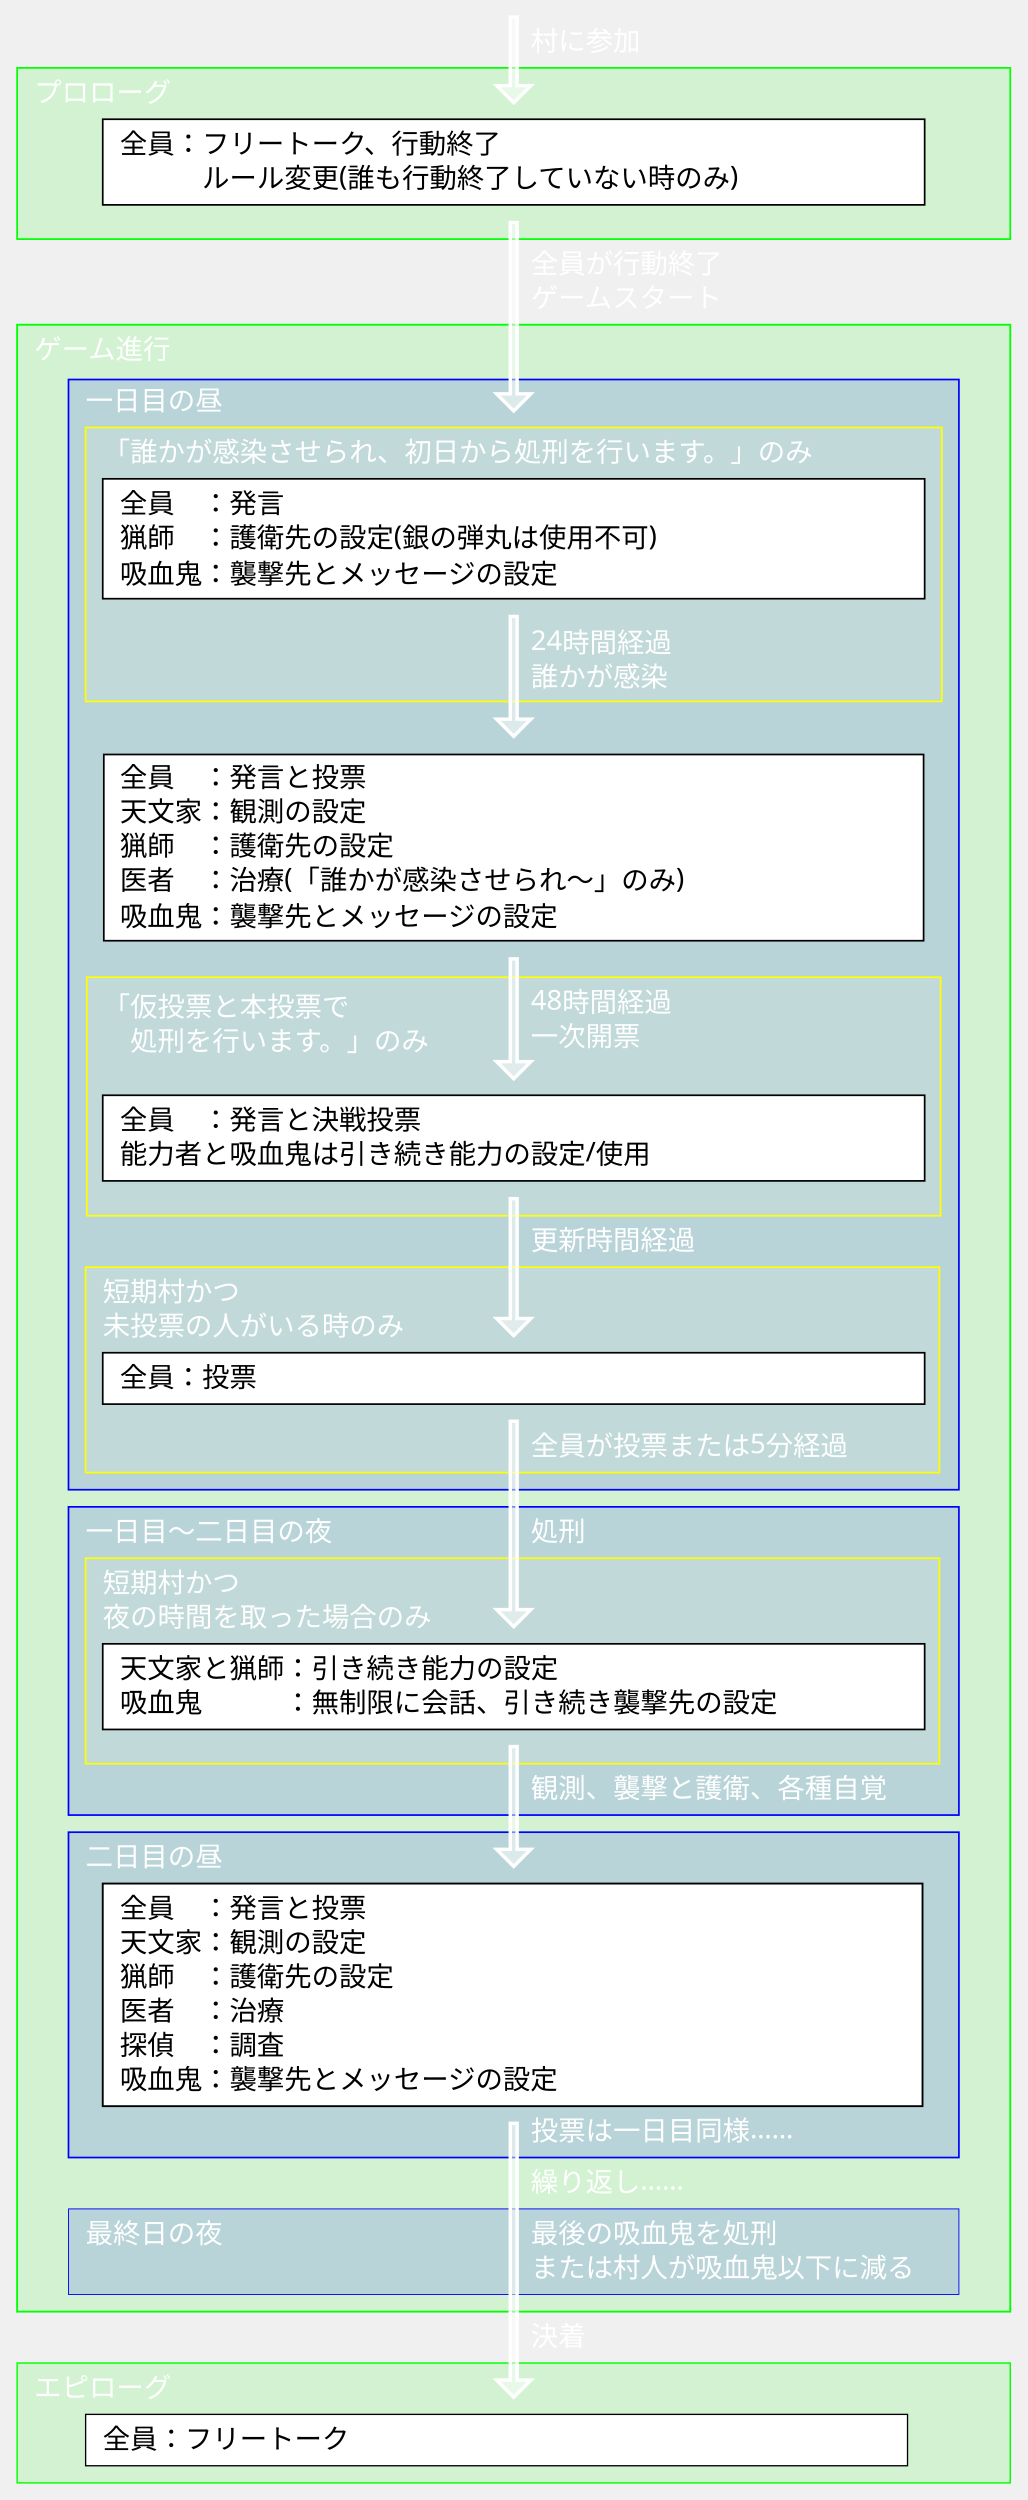
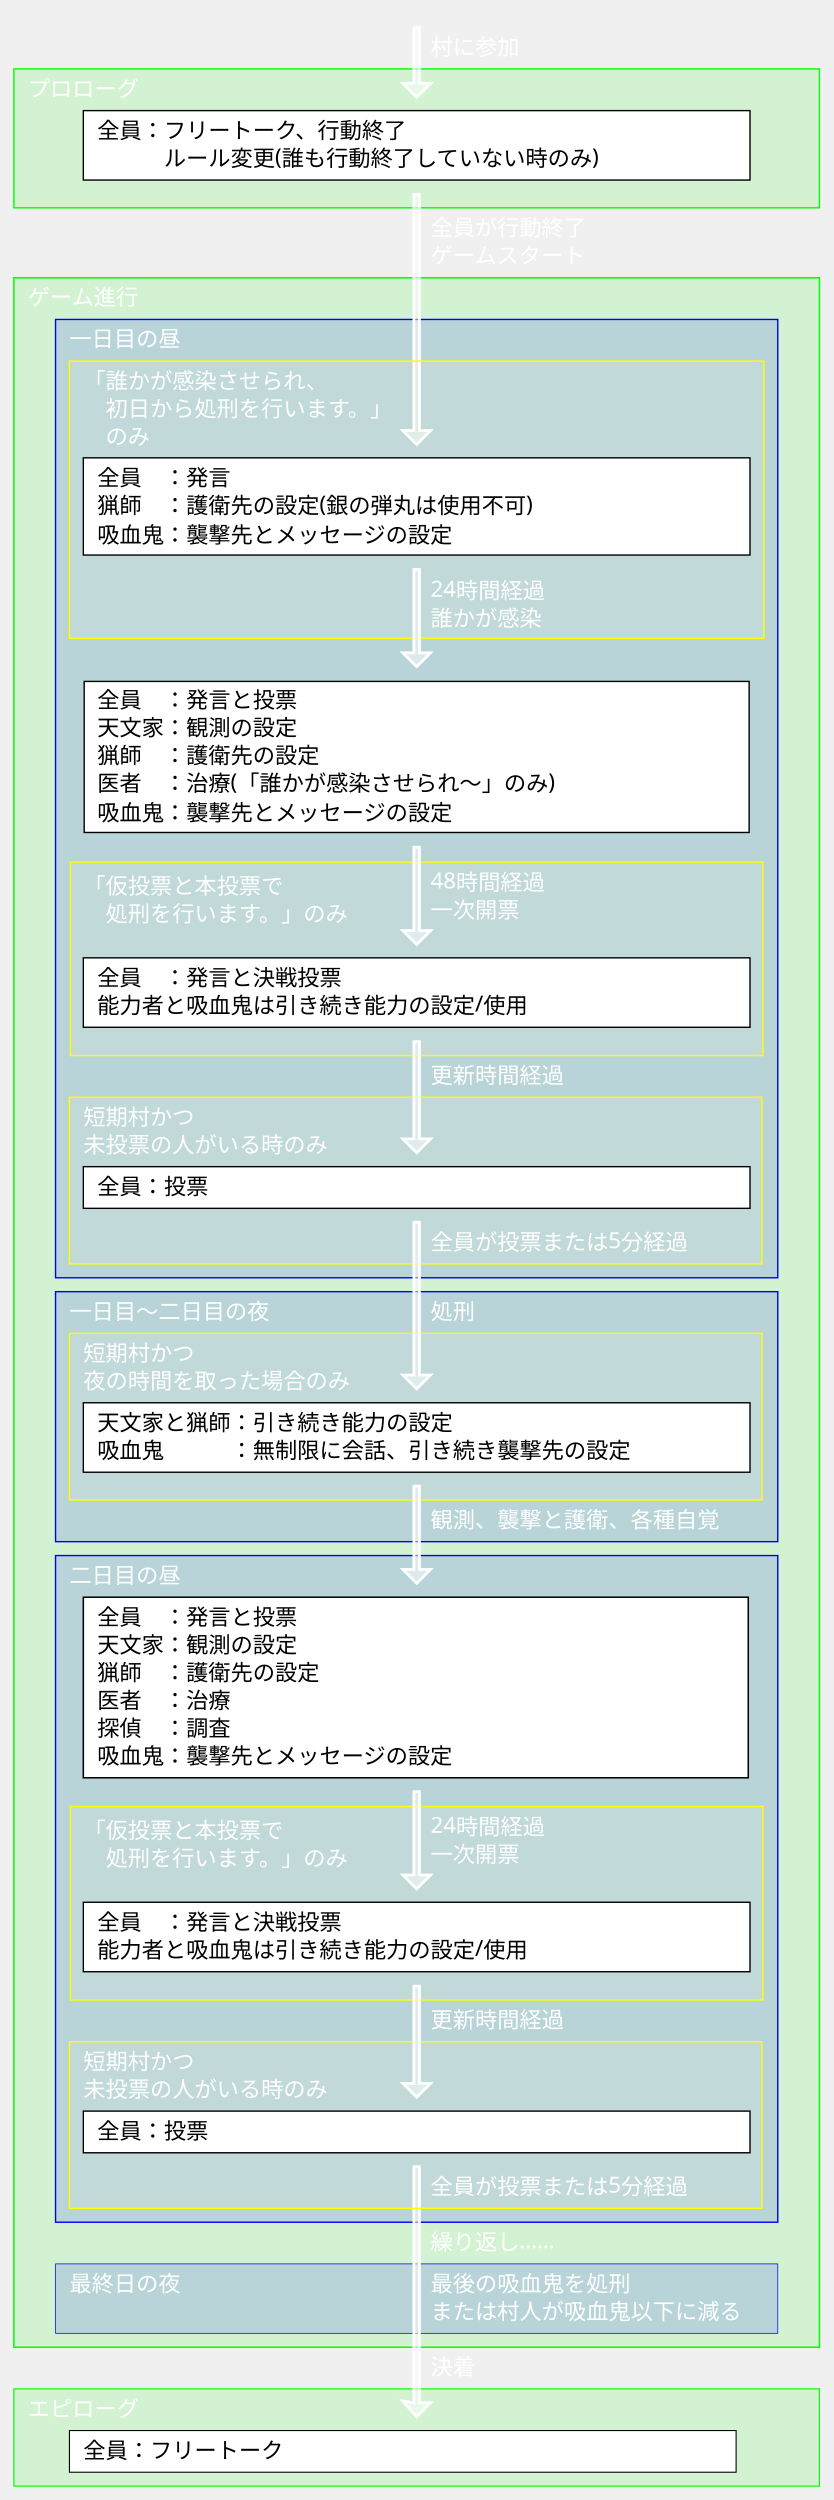
- <svg xmlns="http://www.w3.org/2000/svg" xmlns:ns1="http://www.openswatchbook.org/uri/2009/osb" width="600" height="1460" id="svg4309" version="1.1">
+ <svg xmlns="http://www.w3.org/2000/svg" xmlns:ns1="http://www.openswatchbook.org/uri/2009/osb" width="600" height="1800" id="svg4309" version="1.1">
  <defs id="defs4311">
    <marker orient="auto" refY="0" refX="0" id="TriangleOutL" style="overflow:visible">
      <path id="path5739" d="m 5.77,0 -8.65,5 0,-10 8.65,5 z" style="fill-rule:evenodd;stroke:#000000;stroke-width:1pt;marker-start:none" transform="scale(0.8,0.8)" />
    </marker>
    <marker orient="auto" refY="0" refX="0" id="Arrow2Mend" style="overflow:visible">
      <path id="path5623" style="font-size:12px;fill-rule:evenodd;stroke-width:0.625;stroke-linejoin:round" d="M 8.719,4.034 -2.207,0.016 8.719,-4.002 c -1.745,2.372 -1.735,5.617 -6e-7,8.035 z" transform="scale(-0.6,-0.6)" />
    </marker>
    <marker orient="auto" refY="0" refX="0" id="EmptyTriangleOutL" style="overflow:visible">
      <path id="path5757" d="m 5.77,0 -8.65,5 0,-10 8.65,5 z" style="fill:#ffffff;fill-rule:evenodd;stroke:#000000;stroke-width:1pt;marker-start:none" transform="matrix(0.8,0,0,0.8,-4.8,0)" />
    </marker>
    <marker orient="auto" refY="0" refX="0" id="Arrow1Lend" style="overflow:visible">
      <path id="path5599" d="M 0,0 5,-5 -12.5,0 5,5 0,0 z" style="fill-rule:evenodd;stroke:#000000;stroke-width:1pt;marker-start:none" transform="matrix(-0.8,0,0,-0.8,-10,0)" />
    </marker>
    <marker orient="auto" refY="0" refX="0" id="Arrow2Lend" style="overflow:visible">
      <path id="path5617" style="font-size:12px;fill-rule:evenodd;stroke-width:0.625;stroke-linejoin:round" d="M 8.719,4.034 -2.207,0.016 8.719,-4.002 c -1.745,2.372 -1.735,5.617 -6e-7,8.035 z" transform="matrix(-1.1,0,0,-1.1,-1.1,0)" />
    </marker>
    <linearGradient id="linearGradient5199" ns1:paint="solid">
      <stop style="stop-color:#00ffff;stop-opacity:1;" offset="0" id="stop5201" />
    </linearGradient>
  </defs>
-   <g id="layer1" transform="translate(0,407.6378)">
-     <rect y="-218" x="10" height="1160.362" width="580" id="rect7648" style="fill:#01ff01;fill-opacity:0.125;fill-rule:evenodd;stroke:#00ff00;stroke-width:1.082;stroke-linecap:butt;stroke-linejoin:miter;stroke-miterlimit:4;stroke-opacity:1;stroke-dasharray:none" />
-     <rect style="fill:#01ff01;fill-opacity:0.125;fill-rule:evenodd;stroke:#00ff00;stroke-width:1;stroke-linecap:butt;stroke-linejoin:miter;stroke-miterlimit:4;stroke-opacity:1;stroke-dasharray:none" id="rect2985" width="580" height="100" x="10" y="-368" />
+   <g id="layer1" transform="translate(0,747.6378)">
+     <rect y="-547.638" x="10" height="1490" width="580" id="rect7648" style="fill:#01ff01;fill-opacity:0.125;fill-rule:evenodd;stroke:#00ff00;stroke-width:1.082;stroke-linecap:butt;stroke-linejoin:miter;stroke-miterlimit:4;stroke-opacity:1;stroke-dasharray:none" />
+     <rect style="fill:#01ff01;fill-opacity:0.125;fill-rule:evenodd;stroke:#00ff00;stroke-width:1;stroke-linecap:butt;stroke-linejoin:miter;stroke-miterlimit:4;stroke-opacity:1;stroke-dasharray:none" id="rect2985" width="580" height="100" x="10" y="-698" />
    <flowRoot xml:space="preserve" id="flowRoot5565" style="font-size:16px;font-style:normal;font-weight:normal;line-height:125%;letter-spacing:0px;word-spacing:0px;fill:#000000;fill-opacity:1;stroke:none;font-family:Sans" transform="translate(0,-2)">
      <flowRegion id="flowRegion5567">
        <rect id="rect5569" width="3" height="51" x="122" y="143" />
      </flowRegion>
      <flowPara id="flowPara5571" />
    </flowRoot>
-     <text xml:space="preserve" style="font-size:16px;font-style:normal;font-weight:normal;line-height:125%;letter-spacing:0px;word-spacing:0px;fill:#ffffff;fill-opacity:1;stroke:none;font-family:Sans" x="20" y="-348" id="text5573">
-       <tspan id="tspan5575" x="20" y="-348">プロローグ</tspan>
+     <text xml:space="preserve" style="font-size:16px;font-style:normal;font-weight:normal;line-height:125%;letter-spacing:0px;word-spacing:0px;fill:#ffffff;fill-opacity:1;stroke:none;font-family:Sans" x="20" y="-678" id="text5573">
+       <tspan id="tspan5575" x="20" y="-678">プロローグ</tspan>
    </text>
    <flowRoot xml:space="preserve" id="flowRoot5577" style="font-size:16px;font-style:normal;font-weight:normal;line-height:125%;letter-spacing:0px;word-spacing:0px;fill:#000000;fill-opacity:1;stroke:none;font-family:Sans" transform="translate(0,-2)">
      <flowRegion id="flowRegion5579">
        <rect id="rect5581" width="15" height="32" x="1" y="33" />
      </flowRegion>
      <flowPara id="flowPara5583" />
    </flowRoot>
-     <text xml:space="preserve" style="font-size:16px;font-style:normal;font-weight:normal;line-height:125%;letter-spacing:0px;word-spacing:0px;fill:#ffffff;fill-opacity:1;stroke:none;font-family:Sans" x="310" y="-378" id="text5573-4">
-       <tspan id="tspan5575-7" x="310" y="-378">村に参加</tspan>
-     </text>
-     <rect style="fill:#ffffff;fill-opacity:1;stroke:#000000;stroke-width:1;stroke-miterlimit:4;stroke-opacity:1;stroke-dasharray:none" id="rect7020" width="480" height="50" x="60" y="-338" />
-     <text xml:space="preserve" style="font-size:16px;font-style:normal;font-weight:normal;line-height:125%;letter-spacing:0px;word-spacing:0px;fill:#000000;fill-opacity:1;stroke:none;font-family:Sans" x="70" y="-318" id="text7402">
-       <tspan id="tspan7404" x="70" y="-318">全員：フリートーク、行動終了</tspan>
-       <tspan x="70" y="-298" id="tspan7406">　　　ルール変更(誰も行動終了していない時のみ)</tspan>
-     </text>
-     <text id="text7650" y="-248" x="310" style="font-size:16px;font-style:normal;font-weight:normal;line-height:125%;letter-spacing:0px;word-spacing:0px;fill:#ffffff;fill-opacity:1;stroke:none;font-family:Sans" xml:space="preserve">
-       <tspan y="-248" x="310" id="tspan7652">全員が行動終了</tspan>
-       <tspan y="-228" x="310" id="tspan7658">ゲームスタート</tspan>
+     <text xml:space="preserve" style="font-size:16px;font-style:normal;font-weight:normal;line-height:125%;letter-spacing:0px;word-spacing:0px;fill:#ffffff;fill-opacity:1;stroke:none;font-family:Sans" x="310" y="-708" id="text5573-4">
+       <tspan id="tspan5575-7" x="310" y="-708">村に参加</tspan>
+     </text>
+     <rect style="fill:#ffffff;fill-opacity:1;stroke:#000000;stroke-width:1;stroke-miterlimit:4;stroke-opacity:1;stroke-dasharray:none" id="rect7020" width="480" height="50" x="60" y="-668" />
+     <text xml:space="preserve" style="font-size:16px;font-style:normal;font-weight:normal;line-height:125%;letter-spacing:0px;word-spacing:0px;fill:#000000;fill-opacity:1;stroke:none;font-family:Sans" x="70" y="-648" id="text7402">
+       <tspan id="tspan7404" x="70" y="-648">全員：フリートーク、行動終了</tspan>
+       <tspan x="70" y="-628" id="tspan7406">　　　ルール変更(誰も行動終了していない時のみ)</tspan>
+     </text>
+     <text id="text7650" y="-578" x="310" style="font-size:16px;font-style:normal;font-weight:normal;line-height:125%;letter-spacing:0px;word-spacing:0px;fill:#ffffff;fill-opacity:1;stroke:none;font-family:Sans" xml:space="preserve">
+       <tspan y="-578" x="310" id="tspan7652">全員が行動終了</tspan>
+       <tspan y="-558" x="310" id="tspan7658">ゲームスタート</tspan>
    </text>
    <text xml:space="preserve" style="font-size:16px;font-style:normal;font-weight:normal;line-height:125%;letter-spacing:0px;word-spacing:0px;fill:#000000;fill-opacity:1;stroke:none;font-family:Sans" x="650" y="222.362" id="text7654">
      <tspan id="tspan7656" x="650" y="222.362" />
    </text>
-     <text xml:space="preserve" style="font-size:16px;font-style:normal;font-weight:normal;line-height:125%;letter-spacing:0px;word-spacing:0px;fill:#ffffff;fill-opacity:1;stroke:none;font-family:Sans" x="20" y="-198" id="text7660">
-       <tspan id="tspan7662" x="20" y="-198">ゲーム進行</tspan>
-     </text>
-     <rect y="-186" x="40" height="648.362" width="520" id="rect7664" style="fill:#0101ff;fill-opacity:0.125;stroke:#0000ff;stroke-width:1;stroke-miterlimit:4;stroke-opacity:1;stroke-dasharray:none" />
-     <text id="text7666" y="-168" x="50" style="font-size:16px;font-style:normal;font-weight:normal;line-height:125%;letter-spacing:0px;word-spacing:0px;fill:#ffffff;fill-opacity:1;stroke:none;font-family:Sans" xml:space="preserve">
-       <tspan y="-168" x="50" id="tspan7668">一日目の昼</tspan>
-     </text>
-     <path style="fill:#ffffff;fill-opacity:0.502;stroke:#ffffff;stroke-width:2;stroke-miterlimit:4;stroke-opacity:1" d="m 302,-397.638 0,40 8,0 -10,10 -10,-10 8,0 0,-40 z" id="rect7676" />
-     <path id="path7679" d="m 302,-277.638 0,100 8,0 -10,10 -10,-10 8,0 0,-100 z" style="fill:#ffffff;fill-opacity:0.502;stroke:#ffffff;stroke-width:2;stroke-miterlimit:4;stroke-opacity:1;stroke-dasharray:none" />
-     <rect y="-158" x="50" height="160" width="500" id="rect7681" style="fill:#ffffe0;fill-opacity:0.125;stroke:#ffff00;stroke-width:1;stroke-miterlimit:4;stroke-opacity:1;stroke-dasharray:none" />
-     <text id="text7683" y="-138" x="60" style="font-size:16px;font-style:normal;font-weight:normal;line-height:125%;letter-spacing:0px;word-spacing:0px;fill:#ffffff;fill-opacity:1;stroke:none;font-family:Sans" xml:space="preserve">
-       <tspan id="tspan7687" y="-138" x="60">「誰かが感染させられ、初日から処刑を行います。」のみ</tspan>
-       <tspan y="-118" x="60" id="tspan7699" />
-     </text>
-     <rect y="-128" x="60" height="70" width="480" id="rect7715" style="fill:#ffffff;fill-opacity:1;stroke:#000000;stroke-width:1;stroke-miterlimit:4;stroke-opacity:1;stroke-dasharray:none" />
-     <text id="text7717" y="-108" x="70" style="font-size:16px;font-style:normal;font-weight:normal;line-height:125%;letter-spacing:0px;word-spacing:0px;fill:#000000;fill-opacity:1;stroke:none;font-family:Sans" xml:space="preserve">
-       <tspan id="tspan7721" y="-108" x="70">全員　：発言</tspan>
-       <tspan y="-88" x="70" id="tspan7725">猟師　：護衛先の設定(銀の弾丸は使用不可)</tspan>
-       <tspan y="-66.76" x="70" id="tspan7727">吸血鬼：襲撃先とメッセージの設定</tspan>
-     </text>
-     <text xml:space="preserve" style="font-size:16px;font-style:normal;font-weight:normal;line-height:125%;letter-spacing:0px;word-spacing:0px;fill:#ffffff;fill-opacity:1;stroke:none;font-family:Sans" x="310" y="-28" id="text7744">
-       <tspan id="tspan7748" x="310" y="-28">24時間経過</tspan>
-       <tspan x="310" y="-6.76" id="tspan7752">誰かが感染</tspan>
-     </text>
-     <rect style="fill:#ffffff;fill-opacity:1;stroke:#000000;stroke-width:1;stroke-miterlimit:4;stroke-opacity:1;stroke-dasharray:none" id="rect7754" width="478.754" height="108.754" x="60.623" y="32.985" />
-     <text xml:space="preserve" style="font-size:16px;font-style:normal;font-weight:normal;line-height:125%;letter-spacing:0px;word-spacing:0px;fill:#000000;fill-opacity:1;stroke:none;font-family:Sans" x="70" y="52" id="text7756">
-       <tspan x="70" y="52" id="tspan7780">全員　：発言と投票</tspan>
-       <tspan x="70" y="72" id="tspan7784">天文家：観測の設定</tspan>
-       <tspan x="70" y="92" id="tspan7786">猟師　：護衛先の設定</tspan>
-       <tspan x="70" y="112" id="tspan7788">医者　：治療(「誰かが感染させられ〜」のみ)</tspan>
-       <tspan x="70" y="133.24" id="tspan7790">吸血鬼：襲撃先とメッセージの設定</tspan>
-     </text>
-     <path style="fill:#ffffff;fill-opacity:0.502;stroke:#ffffff;stroke-width:2;stroke-miterlimit:4;stroke-opacity:1;stroke-dasharray:none" d="m 302,-47.638 0,60 8,0 -10,10 -10,-10 8,0 0,-60 z" id="path7729" />
-     <rect style="fill:#ffffe0;fill-opacity:0.125;stroke:#ffff00;stroke-width:1;stroke-miterlimit:4;stroke-opacity:1;stroke-dasharray:none" id="rect7792" width="498.617" height="139.309" x="50.691" y="163.054" />
-     <path id="path7794" d="m 302,152.362 0,60 8,0 -10,10 -10,-10 8,0 0,-60 z" style="fill:#ffffff;fill-opacity:0.502;stroke:#ffffff;stroke-width:2;stroke-miterlimit:4;stroke-opacity:1;stroke-dasharray:none" />
-     <text id="text7796" y="182" x="310" style="font-size:16px;font-style:normal;font-weight:normal;line-height:125%;letter-spacing:0px;word-spacing:0px;fill:#ffffff;fill-opacity:1;stroke:none;font-family:Sans" xml:space="preserve">
-       <tspan id="tspan7800" y="182" x="310">48時間経過</tspan>
-       <tspan y="203.24" x="310" id="tspan7804">一次開票</tspan>
-     </text>
-     <text xml:space="preserve" style="font-size:16px;font-style:normal;font-weight:normal;line-height:125%;letter-spacing:0px;word-spacing:0px;fill:#ffffff;fill-opacity:1;stroke:none;font-family:Sans" x="60" y="186" id="text7806">
-       <tspan x="60" y="186" id="tspan7808">「仮投票と本投票で</tspan>
-       <tspan x="60" y="206" id="tspan7812">　処刑を行います。」のみ</tspan>
-       <tspan id="tspan7810" x="60" y="226" />
-     </text>
-     <rect y="232" x="60" height="50" width="480" id="rect7814" style="fill:#ffffff;fill-opacity:1;stroke:#000000;stroke-width:1;stroke-miterlimit:4;stroke-opacity:1;stroke-dasharray:none" />
-     <text id="text7816" y="252" x="70" style="font-size:16px;font-style:normal;font-weight:normal;line-height:125%;letter-spacing:0px;word-spacing:0px;fill:#000000;fill-opacity:1;stroke:none;font-family:Sans" xml:space="preserve">
-       <tspan id="tspan7826" y="252" x="70">全員　：発言と決戦投票</tspan>
-       <tspan y="272" x="70" id="tspan7839">能力者と吸血鬼は引き続き能力の設定/使用</tspan>
-     </text>
-     <rect y="332.362" x="50" height="120" width="498.617" id="rect3069" style="fill:#ffffe0;fill-opacity:0.125;stroke:#ffff00;stroke-width:1;stroke-miterlimit:4;stroke-opacity:1;stroke-dasharray:none" />
-     <text xml:space="preserve" style="font-size:16px;font-style:normal;font-weight:normal;line-height:125%;letter-spacing:0px;word-spacing:0px;fill:#ffffff;fill-opacity:1;stroke:none;font-family:Sans" x="310" y="322.362" id="text3071">
-       <tspan id="tspan3075" x="310" y="322.362">更新時間経過</tspan>
-     </text>
-     <text id="text3081" y="352.362" x="60" style="font-size:16px;font-style:normal;font-weight:normal;line-height:125%;letter-spacing:0px;word-spacing:0px;fill:#ffffff;fill-opacity:1;stroke:none;font-family:Sans" xml:space="preserve">
-       <tspan y="352.362" x="60" id="tspan3087">短期村かつ</tspan>
-       <tspan y="372.362" x="60" id="tspan3094">未投票の人がいる時のみ</tspan>
-     </text>
-     <rect style="fill:#ffffff;fill-opacity:1;stroke:#000000;stroke-width:1;stroke-miterlimit:4;stroke-opacity:1;stroke-dasharray:none" id="rect3096" width="480" height="30" x="60" y="382.362" />
-     <text xml:space="preserve" style="font-size:16px;font-style:normal;font-weight:normal;line-height:125%;letter-spacing:0px;word-spacing:0px;fill:#000000;fill-opacity:1;stroke:none;font-family:Sans" x="70" y="402.362" id="text3098">
-       <tspan id="tspan3102" x="70" y="402.362">全員：投票</tspan>
-     </text>
-     <text id="text3108" y="442.362" x="310" style="font-size:16px;font-style:normal;font-weight:normal;line-height:125%;letter-spacing:0px;word-spacing:0px;fill:#ffffff;fill-opacity:1;stroke:none;font-family:Sans" xml:space="preserve">
-       <tspan y="442.362" x="310" id="tspan3110">全員が投票または5分経過</tspan>
-     </text>
-     <rect style="fill:#0101ff;fill-opacity:0.125;stroke:#0000ff;stroke-width:1;stroke-miterlimit:4;stroke-opacity:1;stroke-dasharray:none" id="rect3112" width="520" height="180" x="40" y="472.362" />
-     <rect style="fill:#ffffe0;fill-opacity:0.125;stroke:#ffff00;stroke-width:1;stroke-miterlimit:4;stroke-opacity:1;stroke-dasharray:none" id="rect3114" width="498.617" height="120" x="50" y="502.362" />
-     <text id="text3116" y="492.362" x="310" style="font-size:16px;font-style:normal;font-weight:normal;line-height:125%;letter-spacing:0px;word-spacing:0px;fill:#ffffff;fill-opacity:1;stroke:none;font-family:Sans" xml:space="preserve">
-       <tspan y="492.362" x="310" id="tspan3118">処刑</tspan>
+     <text xml:space="preserve" style="font-size:16px;font-style:normal;font-weight:normal;line-height:125%;letter-spacing:0px;word-spacing:0px;fill:#ffffff;fill-opacity:1;stroke:none;font-family:Sans" x="20" y="-528" id="text7660">
+       <tspan id="tspan7662" x="20" y="-528">ゲーム進行</tspan>
+     </text>
+     <rect y="-517.638" x="40" height="690" width="520" id="rect7664" style="fill:#0101ff;fill-opacity:0.125;stroke:#0000ff;stroke-width:1;stroke-miterlimit:4;stroke-opacity:1;stroke-dasharray:none" />
+     <text id="text7666" y="-498" x="50" style="font-size:16px;font-style:normal;font-weight:normal;line-height:125%;letter-spacing:0px;word-spacing:0px;fill:#ffffff;fill-opacity:1;stroke:none;font-family:Sans" xml:space="preserve">
+       <tspan y="-498" x="50" id="tspan7668">一日目の昼</tspan>
+     </text>
+     <path style="fill:#ffffff;fill-opacity:0.502;stroke:#ffffff;stroke-width:2;stroke-miterlimit:4;stroke-opacity:1" d="m 302,-727.638 0,40 8,0 -10,10 -10,-10 8,0 0,-40 z" id="rect7676" />
+     <path id="path7679" d="m 302,-607.638 0,170 8,0 -10,10 -10,-10 8,0 0,-170 z" style="fill:#ffffff;fill-opacity:0.502;stroke:#ffffff;stroke-width:2;stroke-miterlimit:4;stroke-opacity:1;stroke-dasharray:none" />
+     <rect y="-487.638" x="50" height="199.638" width="500" id="rect7681" style="fill:#ffffe0;fill-opacity:0.125;stroke:#ffff00;stroke-width:1;stroke-miterlimit:4;stroke-opacity:1;stroke-dasharray:none" />
+     <text id="text7683" y="-467.638" x="60" style="font-size:16px;font-style:normal;font-weight:normal;line-height:125%;letter-spacing:0px;word-spacing:0px;fill:#ffffff;fill-opacity:1;stroke:none;font-family:Sans" xml:space="preserve">
+       <tspan id="tspan7687" y="-467.638" x="60">「誰かが感染させられ、</tspan>
+       <tspan y="-447.638" x="60" id="tspan4183">　初日から処刑を行います。」</tspan>
+       <tspan y="-427.638" x="60" id="tspan4193">　のみ</tspan>
+       <tspan y="-407.638" x="60" id="tspan7699" />
+     </text>
+     <rect y="-418" x="60" height="70" width="480" id="rect7715" style="fill:#ffffff;fill-opacity:1;stroke:#000000;stroke-width:1;stroke-miterlimit:4;stroke-opacity:1;stroke-dasharray:none" />
+     <text id="text7717" y="-398" x="70" style="font-size:16px;font-style:normal;font-weight:normal;line-height:125%;letter-spacing:0px;word-spacing:0px;fill:#000000;fill-opacity:1;stroke:none;font-family:Sans" xml:space="preserve">
+       <tspan id="tspan7721" y="-398" x="70">全員　：発言</tspan>
+       <tspan y="-378" x="70" id="tspan7725">猟師　：護衛先の設定(銀の弾丸は使用不可)</tspan>
+       <tspan y="-356.76" x="70" id="tspan7727">吸血鬼：襲撃先とメッセージの設定</tspan>
+     </text>
+     <text xml:space="preserve" style="font-size:16px;font-style:normal;font-weight:normal;line-height:125%;letter-spacing:0px;word-spacing:0px;fill:#ffffff;fill-opacity:1;stroke:none;font-family:Sans" x="310" y="-318" id="text7744">
+       <tspan id="tspan7748" x="310" y="-318">24時間経過</tspan>
+       <tspan x="310" y="-296.76" id="tspan7752">誰かが感染</tspan>
+     </text>
+     <rect style="fill:#ffffff;fill-opacity:1;stroke:#000000;stroke-width:1;stroke-miterlimit:4;stroke-opacity:1;stroke-dasharray:none" id="rect7754" width="478.754" height="108.754" x="60.623" y="-257.015" />
+     <text xml:space="preserve" style="font-size:16px;font-style:normal;font-weight:normal;line-height:125%;letter-spacing:0px;word-spacing:0px;fill:#000000;fill-opacity:1;stroke:none;font-family:Sans" x="70" y="-238" id="text7756">
+       <tspan x="70" y="-238" id="tspan7780">全員　：発言と投票</tspan>
+       <tspan x="70" y="-218" id="tspan7784">天文家：観測の設定</tspan>
+       <tspan x="70" y="-198" id="tspan7786">猟師　：護衛先の設定</tspan>
+       <tspan x="70" y="-178" id="tspan7788">医者　：治療(「誰かが感染させられ〜」のみ)</tspan>
+       <tspan x="70" y="-156.76" id="tspan7790">吸血鬼：襲撃先とメッセージの設定</tspan>
+     </text>
+     <path style="fill:#ffffff;fill-opacity:0.502;stroke:#ffffff;stroke-width:2;stroke-miterlimit:4;stroke-opacity:1;stroke-dasharray:none" d="m 302,-337.638 0,60 8,0 -10,10 -10,-10 8,0 0,-60 z" id="path7729" />
+     <rect style="fill:#ffffe0;fill-opacity:0.125;stroke:#ffff00;stroke-width:1;stroke-miterlimit:4;stroke-opacity:1;stroke-dasharray:none" id="rect7792" width="498.617" height="139.309" x="50.691" y="-126.946" />
+     <path id="path7794" d="m 302,-137.638 0,60 8,0 -10,10 -10,-10 8,0 0,-60 z" style="fill:#ffffff;fill-opacity:0.502;stroke:#ffffff;stroke-width:2;stroke-miterlimit:4;stroke-opacity:1;stroke-dasharray:none" />
+     <text id="text7796" y="-108" x="310" style="font-size:16px;font-style:normal;font-weight:normal;line-height:125%;letter-spacing:0px;word-spacing:0px;fill:#ffffff;fill-opacity:1;stroke:none;font-family:Sans" xml:space="preserve">
+       <tspan id="tspan7800" y="-108" x="310">48時間経過</tspan>
+       <tspan y="-86.76" x="310" id="tspan7804">一次開票</tspan>
+     </text>
+     <text xml:space="preserve" style="font-size:16px;font-style:normal;font-weight:normal;line-height:125%;letter-spacing:0px;word-spacing:0px;fill:#ffffff;fill-opacity:1;stroke:none;font-family:Sans" x="60" y="-104" id="text7806">
+       <tspan x="60" y="-104" id="tspan7808">「仮投票と本投票で</tspan>
+       <tspan x="60" y="-84" id="tspan7812">　処刑を行います。」のみ</tspan>
+       <tspan id="tspan7810" x="60" y="-64" />
+     </text>
+     <rect y="-58" x="60" height="50" width="480" id="rect7814" style="fill:#ffffff;fill-opacity:1;stroke:#000000;stroke-width:1;stroke-miterlimit:4;stroke-opacity:1;stroke-dasharray:none" />
+     <text id="text7816" y="-38" x="70" style="font-size:16px;font-style:normal;font-weight:normal;line-height:125%;letter-spacing:0px;word-spacing:0px;fill:#000000;fill-opacity:1;stroke:none;font-family:Sans" xml:space="preserve">
+       <tspan id="tspan7826" y="-38" x="70">全員　：発言と決戦投票</tspan>
+       <tspan y="-18" x="70" id="tspan7839">能力者と吸血鬼は引き続き能力の設定/使用</tspan>
+     </text>
+     <rect y="42.362" x="50" height="120" width="498.617" id="rect3069" style="fill:#ffffe0;fill-opacity:0.125;stroke:#ffff00;stroke-width:1;stroke-miterlimit:4;stroke-opacity:1;stroke-dasharray:none" />
+     <text xml:space="preserve" style="font-size:16px;font-style:normal;font-weight:normal;line-height:125%;letter-spacing:0px;word-spacing:0px;fill:#ffffff;fill-opacity:1;stroke:none;font-family:Sans" x="310" y="32.362" id="text3071">
+       <tspan id="tspan3075" x="310" y="32.362">更新時間経過</tspan>
+     </text>
+     <text id="text3081" y="62.362" x="60" style="font-size:16px;font-style:normal;font-weight:normal;line-height:125%;letter-spacing:0px;word-spacing:0px;fill:#ffffff;fill-opacity:1;stroke:none;font-family:Sans" xml:space="preserve">
+       <tspan y="62.362" x="60" id="tspan3087">短期村かつ</tspan>
+       <tspan y="82.362" x="60" id="tspan3094">未投票の人がいる時のみ</tspan>
+     </text>
+     <rect style="fill:#ffffff;fill-opacity:1;stroke:#000000;stroke-width:1;stroke-miterlimit:4;stroke-opacity:1;stroke-dasharray:none" id="rect3096" width="480" height="30" x="60" y="92.362" />
+     <text xml:space="preserve" style="font-size:16px;font-style:normal;font-weight:normal;line-height:125%;letter-spacing:0px;word-spacing:0px;fill:#000000;fill-opacity:1;stroke:none;font-family:Sans" x="70" y="112.362" id="text3098">
+       <tspan id="tspan3102" x="70" y="112.362">全員：投票</tspan>
+     </text>
+     <text id="text3108" y="152.362" x="310" style="font-size:16px;font-style:normal;font-weight:normal;line-height:125%;letter-spacing:0px;word-spacing:0px;fill:#ffffff;fill-opacity:1;stroke:none;font-family:Sans" xml:space="preserve">
+       <tspan y="152.362" x="310" id="tspan3110">全員が投票または5分経過</tspan>
+     </text>
+     <rect style="fill:#0101ff;fill-opacity:0.125;stroke:#0000ff;stroke-width:1;stroke-miterlimit:4;stroke-opacity:1;stroke-dasharray:none" id="rect3112" width="520" height="180" x="40" y="182.362" />
+     <rect style="fill:#ffffe0;fill-opacity:0.125;stroke:#ffff00;stroke-width:1;stroke-miterlimit:4;stroke-opacity:1;stroke-dasharray:none" id="rect3114" width="498.617" height="120" x="50" y="212.362" />
+     <text id="text3116" y="202.362" x="310" style="font-size:16px;font-style:normal;font-weight:normal;line-height:125%;letter-spacing:0px;word-spacing:0px;fill:#ffffff;fill-opacity:1;stroke:none;font-family:Sans" xml:space="preserve">
+       <tspan y="202.362" x="310" id="tspan3118">処刑</tspan>
    </text>
    <flowRoot xml:space="preserve" id="flowRoot3120" style="font-size:16px;font-style:normal;font-weight:normal;line-height:125%;letter-spacing:0px;word-spacing:0px;fill:#000000;fill-opacity:1;stroke:none;font-family:Sans" transform="translate(0,-149.6378)">
      <flowRegion id="flowRegion3122">
        <rect id="rect3124" width="3" height="26" x="240" y="886" />
      </flowRegion>
      <flowPara id="flowPara3126" />
    </flowRoot>
-     <text xml:space="preserve" style="font-size:16px;font-style:normal;font-weight:normal;line-height:125%;letter-spacing:0px;word-spacing:0px;fill:#ffffff;fill-opacity:1;stroke:none;font-family:Sans" x="50" y="492.362" id="text3128">
-       <tspan id="tspan3130" x="50" y="492.362">一日目〜二日目の夜</tspan>
-     </text>
-     <path id="path3106" d="m 302,422.362 0,110 8,0 -10,10 -10,-10 8,0 0,-110 z" style="fill:#ffffff;fill-opacity:0.502;stroke:#ffffff;stroke-width:2;stroke-miterlimit:4;stroke-opacity:1;stroke-dasharray:none" />
-     <path style="fill:#ffffff;fill-opacity:0.502;stroke:#ffffff;stroke-width:2;stroke-miterlimit:4;stroke-opacity:1;stroke-dasharray:none" d="m 302,292.362 0,70 8,0 -10,10 -10,-10 8,0 0,-70 z" id="path3079" />
-     <text xml:space="preserve" style="font-size:16px;font-style:normal;font-weight:normal;line-height:125%;letter-spacing:0px;word-spacing:0px;fill:#ffffff;fill-opacity:1;stroke:none;font-family:Sans" x="60" y="522.362" id="text3132">
-       <tspan id="tspan3134" x="60" y="522.362">短期村かつ</tspan>
-       <tspan x="60" y="542.362" id="tspan3138">夜の時間を取った場合のみ</tspan>
-       <tspan id="tspan3136" x="60" y="562.362" />
-     </text>
-     <rect y="552.362" x="60" height="50" width="480" id="rect3140" style="fill:#ffffff;fill-opacity:1;stroke:#000000;stroke-width:1;stroke-miterlimit:4;stroke-opacity:1;stroke-dasharray:none" />
-     <text id="text3142" y="572.362" x="70" style="font-size:16px;font-style:normal;font-weight:normal;line-height:125%;letter-spacing:0px;word-spacing:0px;fill:#000000;fill-opacity:1;stroke:none;font-family:Sans" xml:space="preserve">
-       <tspan y="572.362" x="70" id="tspan3144">天文家と猟師：引き続き能力の設定</tspan>
-       <tspan y="592.362" x="70" id="tspan3146">吸血鬼　　　：無制限に会話、引き続き襲撃先の設定</tspan>
-     </text>
-     <text xml:space="preserve" style="font-size:16px;font-style:normal;font-weight:normal;line-height:125%;letter-spacing:0px;word-spacing:0px;fill:#ffffff;fill-opacity:1;stroke:none;font-family:Sans" x="310" y="642.362" id="text3150">
-       <tspan x="310" y="642.362" id="tspan3156">観測、襲撃と護衛、各種自覚</tspan>
-     </text>
-     <rect y="662.362" x="40" height="190" width="520" id="rect3162" style="fill:#0101ff;fill-opacity:0.125;stroke:#0000ff;stroke-width:1;stroke-miterlimit:4;stroke-opacity:1;stroke-dasharray:none" />
-     <path style="fill:#ffffff;fill-opacity:0.502;stroke:#ffffff;stroke-width:2;stroke-miterlimit:4;stroke-opacity:1;stroke-dasharray:none" d="m 302,612.362 0,60 8,0 -10,10 -10,-10 8,0 0,-60 z" id="path3148" />
-     <text id="text3962" y="682.362" x="50" style="font-size:16px;font-style:normal;font-weight:normal;line-height:125%;letter-spacing:0px;word-spacing:0px;fill:#ffffff;fill-opacity:1;stroke:none;font-family:Sans" xml:space="preserve">
-       <tspan y="682.362" x="50" id="tspan3964">二日目の昼</tspan>
-     </text>
-     <rect y="692.362" x="60" height="130" width="478.754" id="rect3966" style="fill:#ffffff;fill-opacity:1;stroke:#000000;stroke-width:1.093;stroke-miterlimit:4;stroke-opacity:1;stroke-dasharray:none" />
-     <text id="text3968" y="712.362" x="70" style="font-size:16px;font-style:normal;font-weight:normal;line-height:125%;letter-spacing:0px;word-spacing:0px;fill:#000000;fill-opacity:1;stroke:none;font-family:Sans" xml:space="preserve">
-       <tspan id="tspan3970" y="712.362" x="70">全員　：発言と投票</tspan>
-       <tspan id="tspan3972" y="732.362" x="70">天文家：観測の設定</tspan>
-       <tspan id="tspan3974" y="752.362" x="70">猟師　：護衛先の設定</tspan>
-       <tspan id="tspan3976" y="772.362" x="70">医者　：治療</tspan>
-       <tspan y="792.362" x="70" id="tspan3984">探偵　：調査</tspan>
-       <tspan id="tspan3978" y="812.362" x="70">吸血鬼：襲撃先とメッセージの設定</tspan>
+     <text xml:space="preserve" style="font-size:16px;font-style:normal;font-weight:normal;line-height:125%;letter-spacing:0px;word-spacing:0px;fill:#ffffff;fill-opacity:1;stroke:none;font-family:Sans" x="50" y="202.362" id="text3128">
+       <tspan id="tspan3130" x="50" y="202.362">一日目〜二日目の夜</tspan>
+     </text>
+     <path id="path3106" d="m 302,132.362 0,110 8,0 -10,10 -10,-10 8,0 0,-110 z" style="fill:#ffffff;fill-opacity:0.502;stroke:#ffffff;stroke-width:2;stroke-miterlimit:4;stroke-opacity:1;stroke-dasharray:none" />
+     <path style="fill:#ffffff;fill-opacity:0.502;stroke:#ffffff;stroke-width:2;stroke-miterlimit:4;stroke-opacity:1;stroke-dasharray:none" d="m 302,2.362 0,70 8,0 -10,10 -10,-10 8,0 0,-70 z" id="path3079" />
+     <text xml:space="preserve" style="font-size:16px;font-style:normal;font-weight:normal;line-height:125%;letter-spacing:0px;word-spacing:0px;fill:#ffffff;fill-opacity:1;stroke:none;font-family:Sans" x="60" y="232.362" id="text3132">
+       <tspan id="tspan3134" x="60" y="232.362">短期村かつ</tspan>
+       <tspan x="60" y="252.362" id="tspan3138">夜の時間を取った場合のみ</tspan>
+       <tspan id="tspan3136" x="60" y="272.362" />
+     </text>
+     <rect y="262.362" x="60" height="50" width="480" id="rect3140" style="fill:#ffffff;fill-opacity:1;stroke:#000000;stroke-width:1;stroke-miterlimit:4;stroke-opacity:1;stroke-dasharray:none" />
+     <text id="text3142" y="282.362" x="70" style="font-size:16px;font-style:normal;font-weight:normal;line-height:125%;letter-spacing:0px;word-spacing:0px;fill:#000000;fill-opacity:1;stroke:none;font-family:Sans" xml:space="preserve">
+       <tspan y="282.362" x="70" id="tspan3144">天文家と猟師：引き続き能力の設定</tspan>
+       <tspan y="302.362" x="70" id="tspan3146">吸血鬼　　　：無制限に会話、引き続き襲撃先の設定</tspan>
+     </text>
+     <text xml:space="preserve" style="font-size:16px;font-style:normal;font-weight:normal;line-height:125%;letter-spacing:0px;word-spacing:0px;fill:#ffffff;fill-opacity:1;stroke:none;font-family:Sans" x="310" y="352.362" id="text3150">
+       <tspan x="310" y="352.362" id="tspan3156">観測、襲撃と護衛、各種自覚</tspan>
+     </text>
+     <rect y="372.362" x="40" height="480" width="520" id="rect3162" style="fill:#0101ff;fill-opacity:0.125;stroke:#0000ff;stroke-width:1;stroke-miterlimit:4;stroke-opacity:1;stroke-dasharray:none" />
+     <path style="fill:#ffffff;fill-opacity:0.502;stroke:#ffffff;stroke-width:2;stroke-miterlimit:4;stroke-opacity:1;stroke-dasharray:none" d="m 302,322.362 0,60 8,0 -10,10 -10,-10 8,0 0,-60 z" id="path3148" />
+     <text id="text3962" y="392.362" x="50" style="font-size:16px;font-style:normal;font-weight:normal;line-height:125%;letter-spacing:0px;word-spacing:0px;fill:#ffffff;fill-opacity:1;stroke:none;font-family:Sans" xml:space="preserve">
+       <tspan y="392.362" x="50" id="tspan3964">二日目の昼</tspan>
+     </text>
+     <rect y="402.362" x="60" height="130" width="478.754" id="rect3966" style="fill:#ffffff;fill-opacity:1;stroke:#000000;stroke-width:1.093;stroke-miterlimit:4;stroke-opacity:1;stroke-dasharray:none" />
+     <text id="text3968" y="422.362" x="70" style="font-size:16px;font-style:normal;font-weight:normal;line-height:125%;letter-spacing:0px;word-spacing:0px;fill:#000000;fill-opacity:1;stroke:none;font-family:Sans" xml:space="preserve">
+       <tspan id="tspan3970" y="422.362" x="70">全員　：発言と投票</tspan>
+       <tspan id="tspan3972" y="442.362" x="70">天文家：観測の設定</tspan>
+       <tspan id="tspan3974" y="462.362" x="70">猟師　：護衛先の設定</tspan>
+       <tspan id="tspan3976" y="482.362" x="70">医者　：治療</tspan>
+       <tspan y="502.362" x="70" id="tspan3984">探偵　：調査</tspan>
+       <tspan id="tspan3978" y="522.362" x="70">吸血鬼：襲撃先とメッセージの設定</tspan>
    </text>
    <text xml:space="preserve" style="font-size:16px;font-style:normal;font-weight:normal;line-height:125%;letter-spacing:0px;word-spacing:0px;fill:#000000;fill-opacity:1;stroke:none;font-family:Sans" x="636" y="162.362" id="text3980">
      <tspan id="tspan3982" x="636" y="162.362" />
-     </text>
-     <text id="text3992" y="842.362" x="310" style="font-size:16px;font-style:normal;font-weight:normal;line-height:125%;letter-spacing:0px;word-spacing:0px;fill:#ffffff;fill-opacity:1;stroke:none;font-family:Sans" xml:space="preserve">
-       <tspan id="tspan3994" y="842.362" x="310">投票は一日目同様……</tspan>
    </text>
    <text xml:space="preserve" style="font-size:16px;font-style:normal;font-weight:normal;line-height:125%;letter-spacing:0px;word-spacing:0px;fill:#ffffff;fill-opacity:1;stroke:none;font-family:Sans" x="310" y="872.362" id="text4000">
      <tspan x="310" y="872.362" id="tspan4002">繰り返し……</tspan>
    </text>
    <rect style="fill:#0101ff;fill-opacity:0.125;stroke:#0000ff;stroke-width:0.527;stroke-miterlimit:4;stroke-opacity:1;stroke-dasharray:none" id="rect4004" width="520" height="50" x="40" y="882.362" />
    <text xml:space="preserve" style="font-size:16px;font-style:normal;font-weight:normal;line-height:125%;letter-spacing:0px;word-spacing:0px;fill:#ffffff;fill-opacity:1;stroke:none;font-family:Sans" x="50" y="902.362" id="text4006">
      <tspan id="tspan4008" x="50" y="902.362">最終日の夜</tspan>
    </text>
    <text id="text4010" y="902.362" x="310" style="font-size:16px;font-style:normal;font-weight:normal;line-height:125%;letter-spacing:0px;word-spacing:0px;fill:#ffffff;fill-opacity:1;stroke:none;font-family:Sans" xml:space="preserve">
      <tspan id="tspan4012" y="902.362" x="310">最後の吸血鬼を処刑</tspan>
      <tspan y="922.362" x="310" id="tspan4014">または村人が吸血鬼以下に減る</tspan>
    </text>
    <text id="text4016" y="962.362" x="310" style="font-size:16px;font-style:normal;font-weight:normal;line-height:125%;letter-spacing:0px;word-spacing:0px;fill:#ffffff;fill-opacity:1;stroke:none;font-family:Sans" xml:space="preserve">
      <tspan id="tspan4018" y="962.362" x="310">決着</tspan>
    </text>
    <rect y="972.362" x="10" height="70" width="580" id="rect4020" style="fill:#01ff01;fill-opacity:0.125;fill-rule:evenodd;stroke:#00ff00;stroke-width:0.837;stroke-linecap:butt;stroke-linejoin:miter;stroke-miterlimit:4;stroke-opacity:1;stroke-dasharray:none" />
    <text id="text4022" y="992.362" x="20" style="font-size:16px;font-style:normal;font-weight:normal;line-height:125%;letter-spacing:0px;word-spacing:0px;fill:#ffffff;fill-opacity:1;stroke:none;font-family:Sans" xml:space="preserve">
      <tspan y="992.362" x="20" id="tspan4024">エピローグ</tspan>
    </text>
    <rect y="1002.362" x="50" height="30" width="480" id="rect4026" style="fill:#ffffff;fill-opacity:1;stroke:#000000;stroke-width:0.775;stroke-miterlimit:4;stroke-opacity:1;stroke-dasharray:none" />
-     <path id="path3986" d="m 302,832.362 0,150 8,0 -10,10 -10,-10 8,0 0,-150 z" style="fill:#ffffff;fill-opacity:0.502;stroke:#ffffff;stroke-width:2;stroke-miterlimit:4;stroke-opacity:1;stroke-dasharray:none" />
+     <path id="path3986" d="m 302,812.362 0,170 8,0 -10,10 -10,-11.25 8,1.25 0,-170 z" style="fill:#ffffff;fill-opacity:0.502;stroke:#ffffff;stroke-width:2;stroke-miterlimit:4;stroke-opacity:1;stroke-dasharray:none" />
    <text id="text4028" y="1022.362" x="60" style="font-size:16px;font-style:normal;font-weight:normal;line-height:125%;letter-spacing:0px;word-spacing:0px;fill:#000000;fill-opacity:1;stroke:none;font-family:Sans" xml:space="preserve">
      <tspan id="tspan4032" y="1022.362" x="60">全員：フリートーク</tspan>
    </text>
+     <rect y="553.054" x="50.691" height="139.309" width="498.617" id="rect3335" style="fill:#ffffe0;fill-opacity:0.125;stroke:#ffff00;stroke-width:1;stroke-miterlimit:4;stroke-opacity:1;stroke-dasharray:none" />
+     <text xml:space="preserve" style="font-size:16px;font-style:normal;font-weight:normal;line-height:125%;letter-spacing:0px;word-spacing:0px;fill:#ffffff;fill-opacity:1;stroke:none;font-family:Sans" x="310" y="572" id="text3337">
+       <tspan x="310" y="572" id="tspan3339">24時間経過</tspan>
+       <tspan id="tspan3341" x="310" y="593.24">一次開票</tspan>
+     </text>
+     <text id="text3343" y="576" x="60" style="font-size:16px;font-style:normal;font-weight:normal;line-height:125%;letter-spacing:0px;word-spacing:0px;fill:#ffffff;fill-opacity:1;stroke:none;font-family:Sans" xml:space="preserve">
+       <tspan id="tspan3345" y="576" x="60">「仮投票と本投票で</tspan>
+       <tspan id="tspan3347" y="596" x="60">　処刑を行います。」のみ</tspan>
+       <tspan y="616" x="60" id="tspan3349" />
+     </text>
+     <rect style="fill:#ffffff;fill-opacity:1;stroke:#000000;stroke-width:1;stroke-miterlimit:4;stroke-opacity:1;stroke-dasharray:none" id="rect3351" width="480" height="50" x="60" y="622" />
+     <text xml:space="preserve" style="font-size:16px;font-style:normal;font-weight:normal;line-height:125%;letter-spacing:0px;word-spacing:0px;fill:#000000;fill-opacity:1;stroke:none;font-family:Sans" x="70" y="642" id="text3353">
+       <tspan x="70" y="642" id="tspan3355">全員　：発言と決戦投票</tspan>
+       <tspan id="tspan3357" x="70" y="662">能力者と吸血鬼は引き続き能力の設定/使用</tspan>
+     </text>
+     <rect style="fill:#ffffe0;fill-opacity:0.125;stroke:#ffff00;stroke-width:1;stroke-miterlimit:4;stroke-opacity:1;stroke-dasharray:none" id="rect3359" width="498.617" height="120" x="50" y="722.362" />
+     <text id="text3361" y="712.362" x="310" style="font-size:16px;font-style:normal;font-weight:normal;line-height:125%;letter-spacing:0px;word-spacing:0px;fill:#ffffff;fill-opacity:1;stroke:none;font-family:Sans" xml:space="preserve">
+       <tspan y="712.362" x="310" id="tspan3363">更新時間経過</tspan>
+     </text>
+     <text xml:space="preserve" style="font-size:16px;font-style:normal;font-weight:normal;line-height:125%;letter-spacing:0px;word-spacing:0px;fill:#ffffff;fill-opacity:1;stroke:none;font-family:Sans" x="60" y="742.362" id="text3365">
+       <tspan id="tspan3367" x="60" y="742.362">短期村かつ</tspan>
+       <tspan id="tspan3369" x="60" y="762.362">未投票の人がいる時のみ</tspan>
+     </text>
+     <rect y="772.362" x="60" height="30" width="480" id="rect3371" style="fill:#ffffff;fill-opacity:1;stroke:#000000;stroke-width:1;stroke-miterlimit:4;stroke-opacity:1;stroke-dasharray:none" />
+     <text id="text3373" y="792.362" x="70" style="font-size:16px;font-style:normal;font-weight:normal;line-height:125%;letter-spacing:0px;word-spacing:0px;fill:#000000;fill-opacity:1;stroke:none;font-family:Sans" xml:space="preserve">
+       <tspan y="792.362" x="70" id="tspan3375">全員：投票</tspan>
+     </text>
+     <text xml:space="preserve" style="font-size:16px;font-style:normal;font-weight:normal;line-height:125%;letter-spacing:0px;word-spacing:0px;fill:#ffffff;fill-opacity:1;stroke:none;font-family:Sans" x="310" y="832.362" id="text3377">
+       <tspan id="tspan3379" x="310" y="832.362">全員が投票または5分経過</tspan>
+     </text>
+     <path id="path3381" d="m 302,682.362 0,70 8,0 -10,10 -10,-10 8,0 0,-70 z" style="fill:#ffffff;fill-opacity:0.502;stroke:#ffffff;stroke-width:2;stroke-miterlimit:4;stroke-opacity:1;stroke-dasharray:none" />
+     <path style="fill:#ffffff;fill-opacity:0.502;stroke:#ffffff;stroke-width:2;stroke-miterlimit:4;stroke-opacity:1;stroke-dasharray:none" d="m 302,542.362 0,60 8,0 -10,10 -10,-10 8,0 0,-60 z" id="path3383" />
+     <flowRoot xml:space="preserve" id="flowRoot4185" style="font-size:16px;font-style:normal;font-weight:normal;line-height:125%;letter-spacing:0px;word-spacing:0px;fill:#000000;fill-opacity:1;stroke:none;font-family:Sans" transform="translate(0,-407.6378)">
+       <flowRegion id="flowRegion4187">
+         <rect id="rect4189" width="752" height="290" x="-48" y="-316" />
+       </flowRegion>
+       <flowPara id="flowPara4191" />
+     </flowRoot>
  </g>
</svg>
